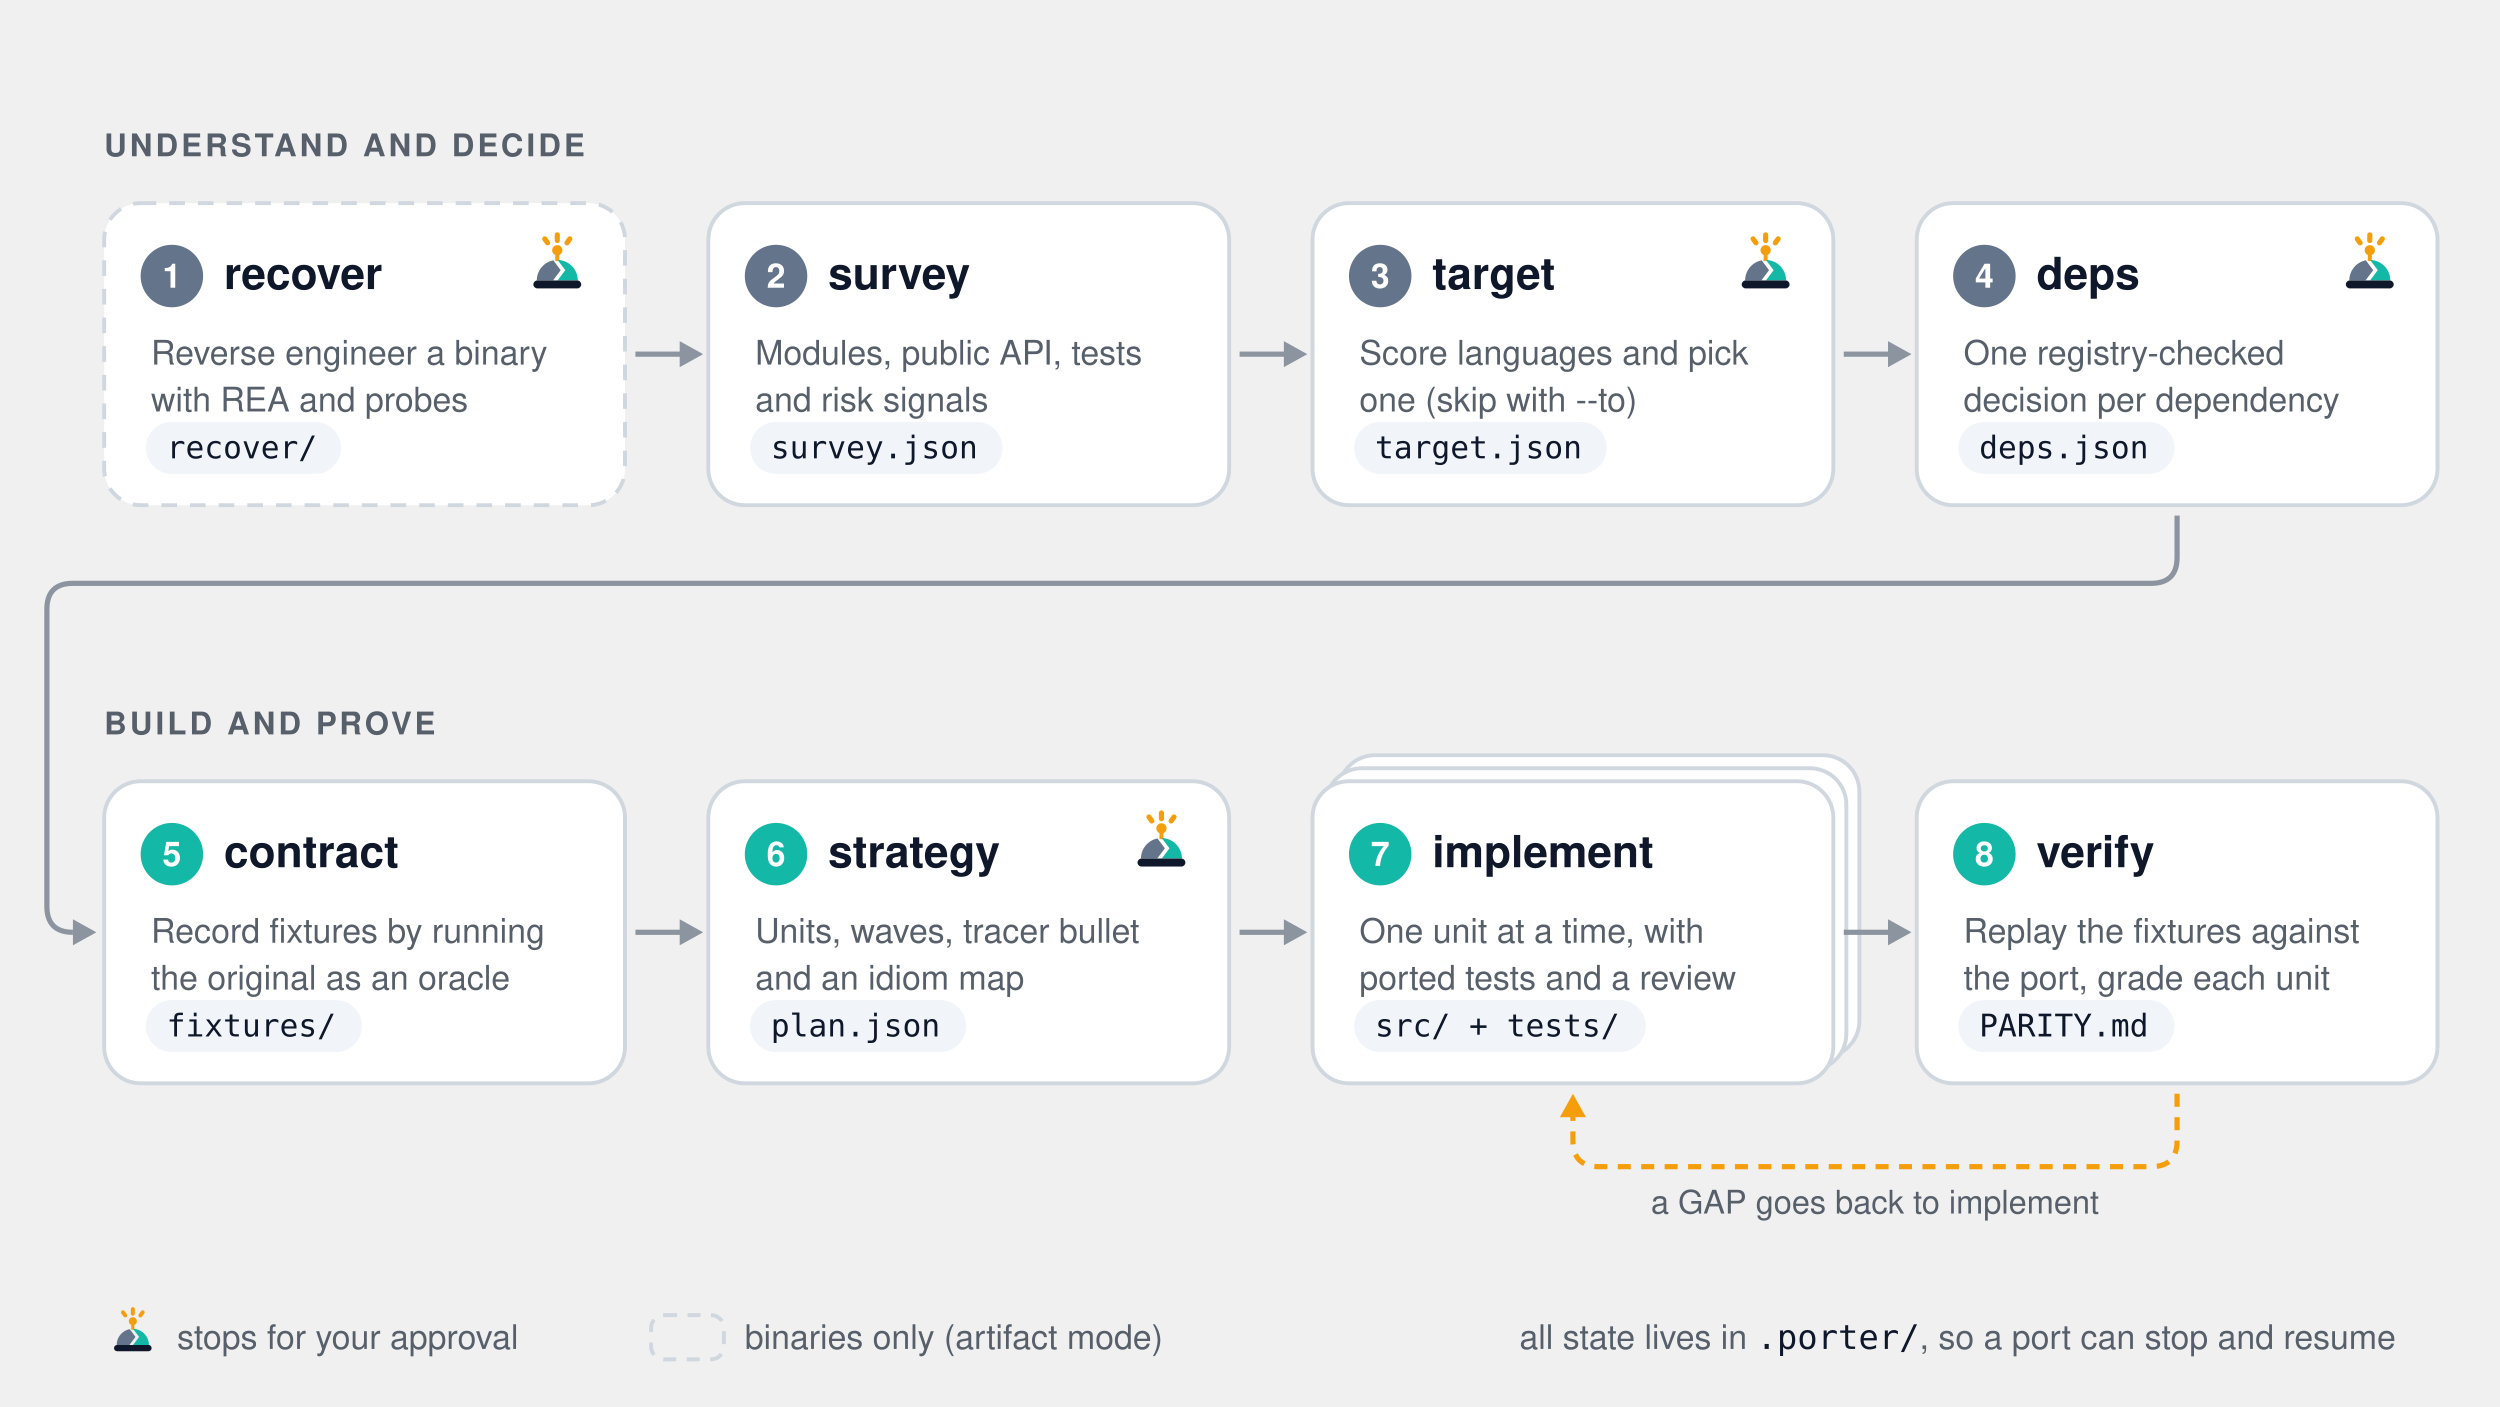
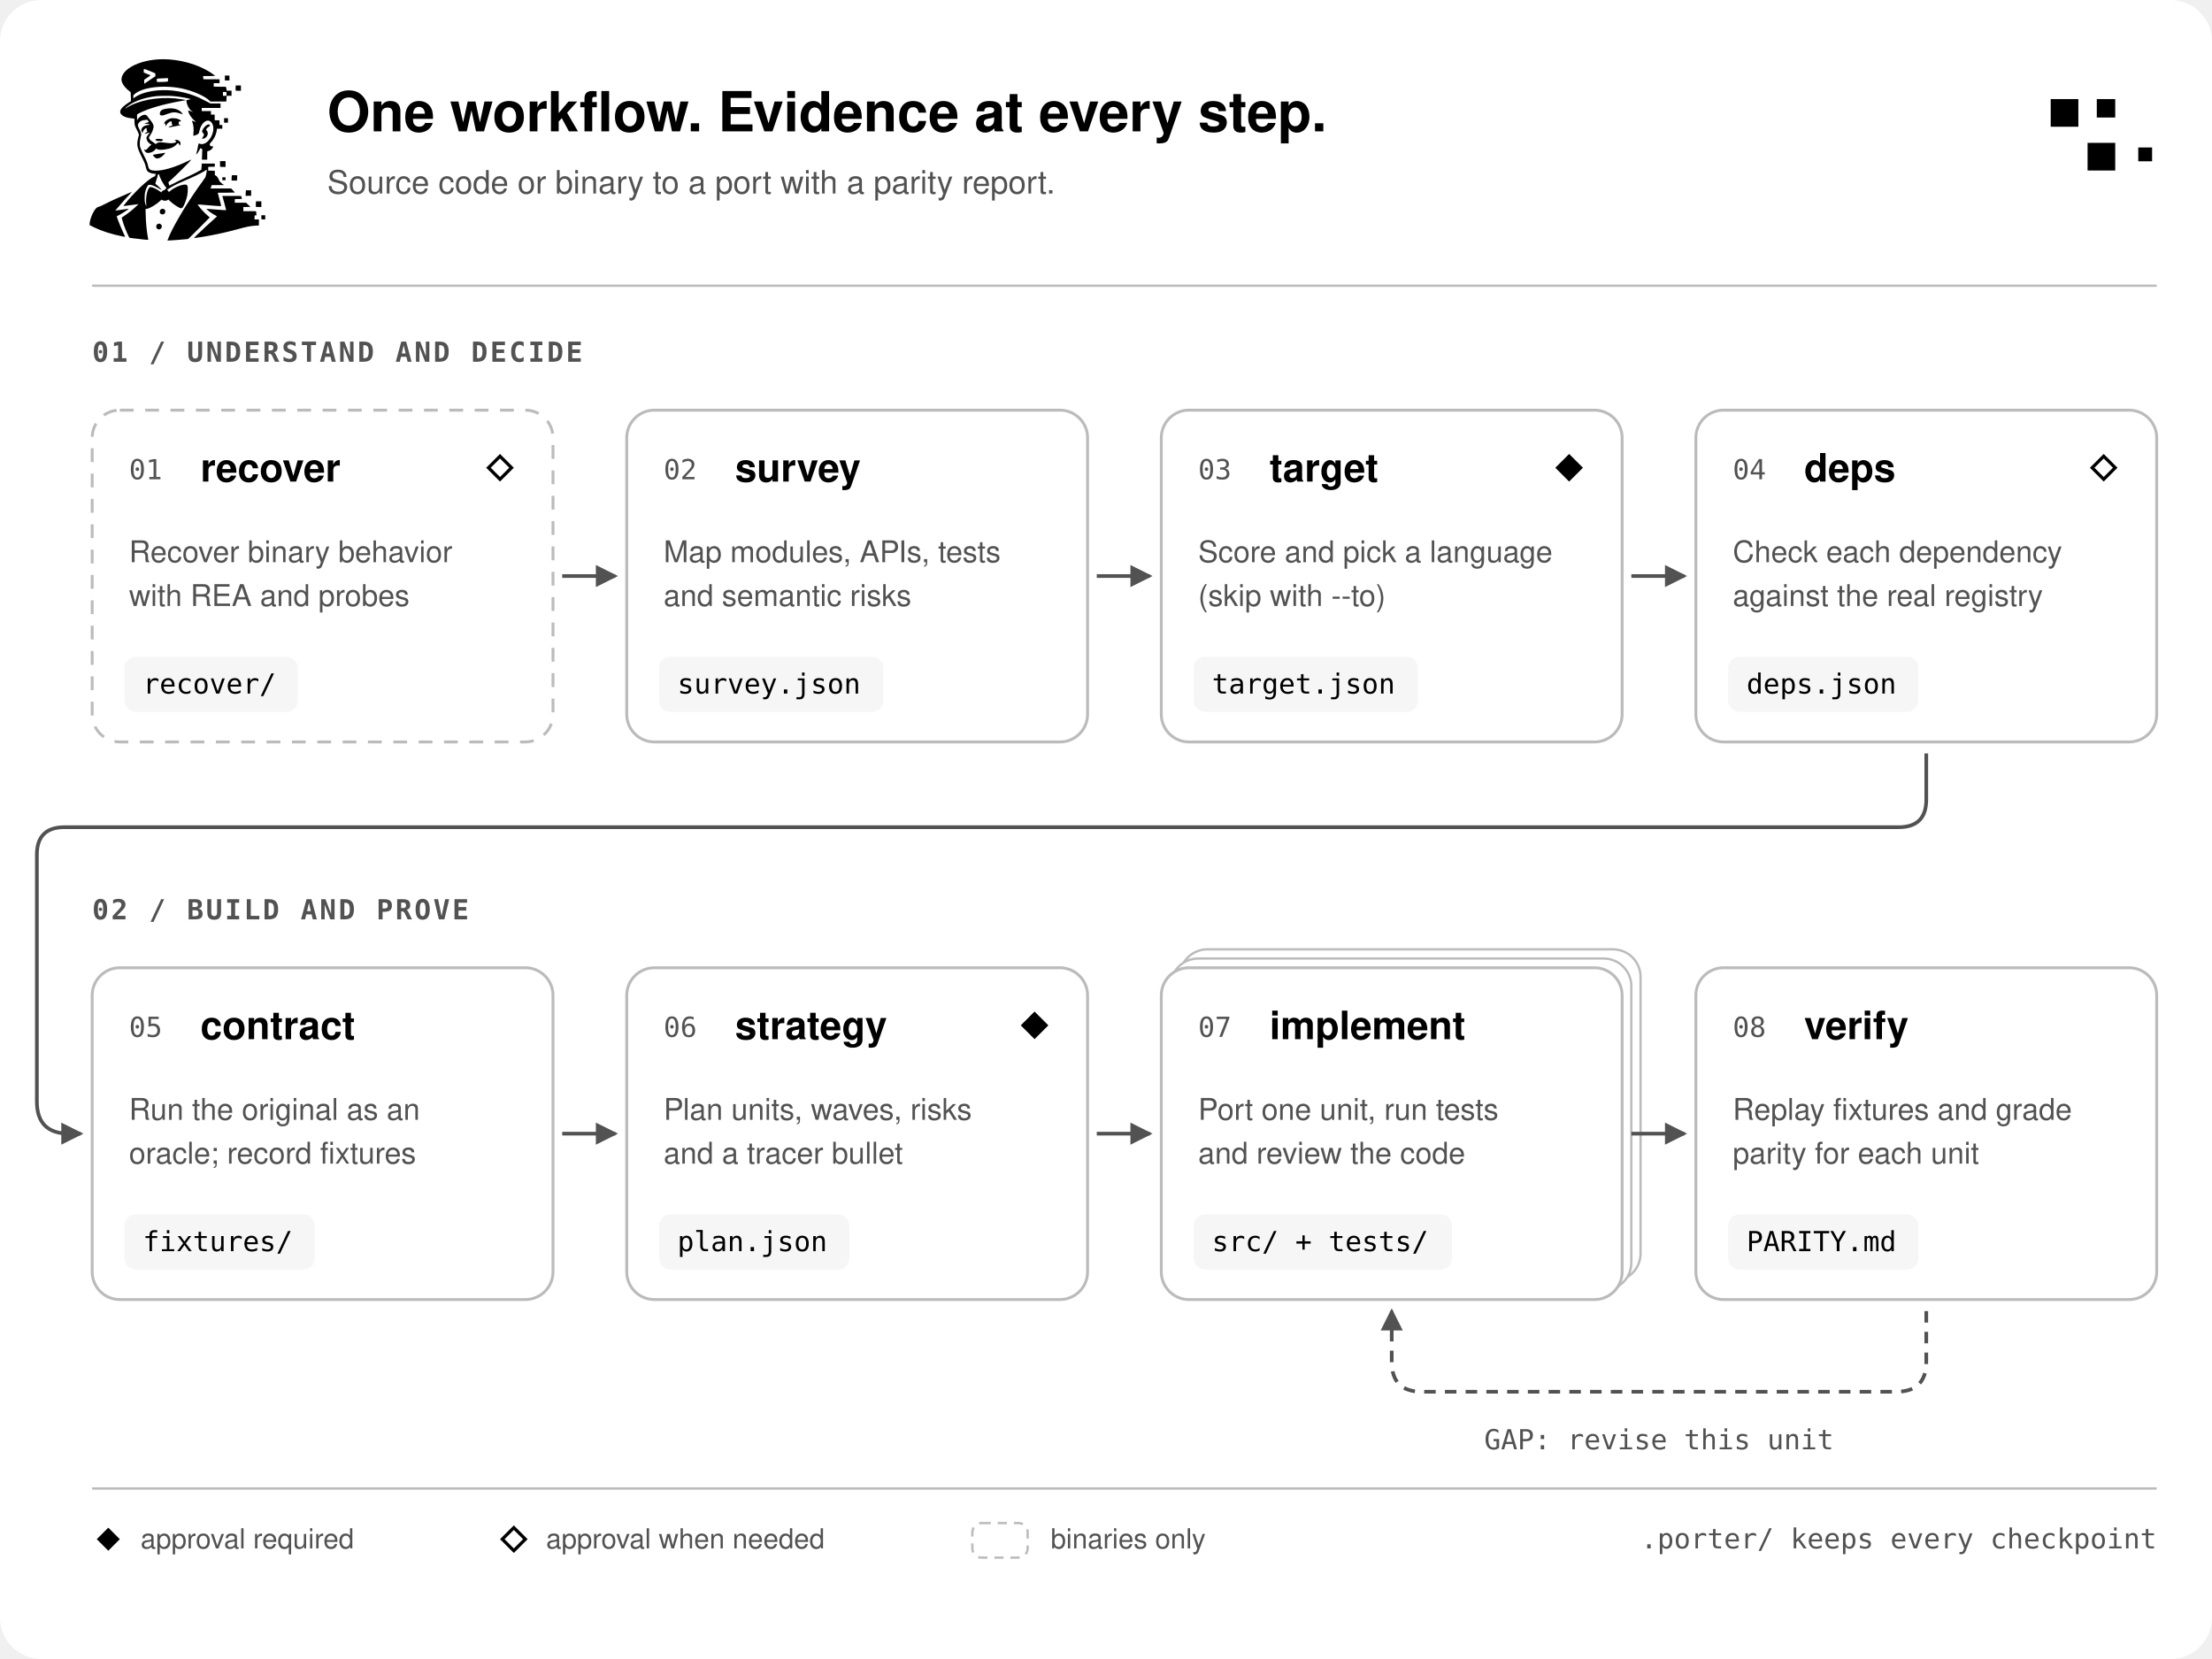
- <svg xmlns="http://www.w3.org/2000/svg" viewBox="0 0 960 540" width="960" height="540" role="img" aria-labelledby="t d">
+ <svg xmlns="http://www.w3.org/2000/svg" xmlns:xlink="http://www.w3.org/1999/xlink" viewBox="0 0 960 720" width="960" height="720" role="img" aria-labelledby="title desc">
+   <defs>
+     <symbol id="porter" viewBox="0 0 128 128">
+       <path fill-rule="evenodd" d="M58.1 119.3c2.3 -6.4 10.5 -20.4 18.6 -31.9c0.7 -0.9 1.8 -2.6 2.6 -3.6c0.7 -1.1 1.5 -2.2 1.7 -2.4c0.4 -0.5 0.9 -2.5 1.1 -4.4c0.1 -0.8 0.1 -0.8 -1.8 0.4c-2.8 1.6 -6.5 3.4 -12.6 6c-4.8 2 -7.5 3.5 -9.6 5c-0.6 0.5 -0.6 0.5 -0.1 0.7c0.2 0.1 0.4 0.3 0.5 0.6c0.1 0.2 0.2 0.4 0.2 0.4c0 0 0.2 -0.1 0.4 -0.3c2.8 -2.7 9.2 -5.1 10.6 -4.1c0.6 0.5 0.7 0.7 0.7 2.8c0 2.8 -0.5 5.1 -1.6 8c-1.1 2.8 -1.8 3.7 -2.6 3.6c-1.3 -0.2 -4.8 -2.5 -7 -4.6l-0.8 -0.8l-0.4 0.3c-0.8 0.6 -2.4 0.6 -3.3 0.1l-0.6 -0.3l-0.8 0.8c-2.4 2.2 -5.9 4.3 -7.9 4.8c-0.5 0.1 -0.9 0.2 -1 0.2c-0.1 0 -0.1 0.5 0 2.6c0.1 5.9 0.6 10.5 1.3 14.6c0.4 1.9 0.4 1.9 0 1.8c-0.2 0 -1.3 -0.1 -2.5 -0.2c-2.4 -0.3 -5.9 -0.7 -7.6 -0.9c-0.6 -0.1 -1.2 -0.2 -1.2 -0.2c-0.3 0 -2.7 -5.6 -3.6 -8.3c-0.4 -1.2 -1.2 -3.9 -1.2 -4.1c0 0 0.5 -0.3 1 -0.7c2.4 -1.5 6.3 -4.6 8.5 -6.8c1 -0.9 1 -0.9 0.5 -0.8c-2.5 0.3 -8.3 1.1 -8.6 1.1l-0.3 0l0.3 -0.5c6.1 -7.8 15.1 -16.3 18.6 -17.6c0.6 -0.2 0.7 -0.4 0.9 -1.3l0.1 -0.5l-1 0c-2.3 -0.2 -4.1 -1.1 -4.6 -2.4c-0.1 -0.2 -0.3 -1 -0.5 -1.6c-0.3 -1.8 -1 -3.4 -2.7 -6.7c-2.8 -5.7 -3.1 -7.2 -1.9 -12l0.4 -1.4l-0.3 -0.7c-0.1 -0.3 -0.6 -1.5 -1.2 -2.6c-1.2 -2.4 -1.3 -2.9 -1.3 -5c0 -1.5 0 -1.5 -0.2 -1.6c-0.2 0 -0.8 -0.1 -1.5 -0.2c-5.3 -0.5 -8.1 -2.7 -6.8 -5.3c0.6 -1.3 2.4 -2.8 5 -4.5l1.3 -0.8l0 -1.8c-0.1 -1.1 -0.1 -2.3 -0.1 -2.8l-0.1 -1l-0.4 -0.3c-2.2 -1.6 -4.2 -3.9 -4.8 -5.5c-2.9 -7.2 9.9 -14.5 25.3 -14.5c10.1 0 21.3 3.1 29.1 8.1c1.4 0.9 3 2.1 3 2.2c0 0 -1.7 0.1 -3.7 0.1l-3.7 0l0 0.9c0 0.9 0.1 1 0.2 1c0.1 0.1 1.8 0.1 3.8 0.1c2 -0.1 4.2 0 4.9 0l1.2 0l0 1.2l0 1.2l-1.8 0l-1.8 0l0 1.1l0 1l3.7 0.1l3.8 0l0.2 0.6c0.1 0.3 0.2 0.8 0.2 1.2l0.1 0.6l1.5 0l1.5 0l0 1.6l0 1.6l-1.5 0l-1.5 0l-0.1 1.5c0 0.8 -0.1 1.5 -0.1 1.7l-0.1 0.3l-4.9 0l-4.9 0l-0.5 -0.5c-2.5 -2.7 -10.7 -6.3 -17.4 -7.6c-11.6 -2.3 -24.7 -0.6 -29.2 3.9l-0.4 0.5l0 0.9l0 0.9l0.8 -0.6c3.8 -2.7 9.9 -4.3 17.2 -4.5c8.5 -0.2 17.9 2 25.3 6c0.8 0.4 2.2 1.1 2.9 1.5l1.3 0.7l3.2 0l3.1 0l0 1.4l0 1.4l-5.8 0l-5.8 0l0 1l0 0.9l2.9 0l2.8 0l0 1.1l0 1.1l1.1 0l1.2 0l0 1.7l0 1.8l1.5 0l1.4 0l0.1 1.5l0 1.4l0.9 0l0.8 0l0 1.1l0 1.2l-1.7 0l-1.6 0l-0.1 0.7c-0.2 2.5 -1.6 5.6 -3.6 7.7c-0.8 0.9 -0.9 1.2 -0.6 1.9c0.2 0.4 0.7 0.6 1.4 0.6c0.8 0 0.7 0 0.3 0.8c-0.5 1 -1.7 1.9 -2.8 2.1l-0.6 0.2l0 2.5l0 2.6l-1.7 0l-1.6 0l0.1 -2c0 -1.1 0.1 -2.5 0.1 -3.2l0.1 -1.2l-0.5 -0.3c-0.3 -0.2 -0.5 -0.4 -0.6 -0.5c0 0 -0.3 0.4 -0.6 1c-0.7 1.5 -2.2 3.6 -2.1 2.8c0.4 -1.2 1 -4 1.1 -5c0.2 -0.6 0.3 -1.3 0.3 -1.4l0 -0.2l0.8 0.2c5.4 1.9 11.2 -9.3 6.9 -13.5c-2.4 -2.3 -6.1 0.6 -7.1 5.5c-0.3 1.5 -0.3 1.4 -0.9 2c-0.7 0.5 -2.7 1.2 -2.9 1c0 0 0 -0.7 0.1 -1.5c0.3 -2.7 0 -5.1 -0.7 -6.9c-0.1 -0.4 -0.3 -0.8 -0.2 -0.8c0 0 0.3 0.1 0.8 0.2c0.4 0.2 0.9 0.3 1.1 0.4l0.4 0l-0.3 -0.3c-2.2 -1.7 -4.3 -4.8 -4.3 -6.5c0 -0.3 0 -0.3 1 0.1c1.6 0.7 2.5 1 1.6 0.5c-1.9 -1.2 -3.6 -4.1 -3.7 -6.6l-0.1 -0.5l1.4 -0.3c0.7 -0.2 1.3 -0.3 1.2 -0.4c-0.7 -0.4 -6.6 -1.5 -10.1 -1.8c-2.1 -0.3 -8.9 -0.2 -11 0c-8 0.9 -14.6 3.4 -18.8 7.1c-1 0.8 -1 0.9 0.2 0.2c7.4 -4.7 18.9 -6.9 30.3 -5.9c2.5 0.3 6.5 0.9 6.5 1.1c0 0 -1.3 0.2 -2.9 0.5c-11 2 -19.6 4.4 -25.4 7.3c-2 1 -1.9 0.7 -1.8 2.8l0 1.7l0.4 -0.5c0.9 -1.5 2.8 -2.8 4.2 -2.8c1 0 1.3 0.2 2.2 1.5c0.3 0.4 0.7 1 0.9 1.2c1.4 1.5 2.4 3.3 2.5 4.2c0.1 1.6 -1 4.3 -2.5 6.4c-0.8 0.9 -0.2 2 1.6 3.2c0.2 0.1 0.8 0.6 1.3 0.9l0.9 0.7l0.2 -0.2c1 -0.9 2.2 -1.1 5.3 -0.7c3.6 0.5 5.3 0.5 6.6 -0.1c0.7 -0.4 0.7 -0.5 0.1 -1l-0.6 -0.4l0.4 -0.1c2.2 -0.6 4.1 1.5 3 3.2l-0.2 0.2l-0.2 -0.4c-0.4 -1.1 -0.8 -1.4 -1.2 -0.9c-1.9 2.2 -3.7 3.1 -7.7 3.7c-2.8 0.4 -4.3 0.3 -5.2 -0.4l-0.3 -0.2l-0.3 0.4c-0.8 1.6 -4.3 2.9 -5.7 2.1c-0.7 -0.4 -1.2 -1.1 -1.2 -1.6l0 -0.4l0.4 0.2l0.4 0.3l0.4 -0.3c0.2 -0.1 0.8 -0.7 1.4 -1.4c0.6 -0.6 1.2 -1.3 1.4 -1.4c0.5 -0.3 0.5 -0.3 -0.2 -0.6c-1.1 -0.6 -2.1 -1.7 -2.4 -3c-0.3 -1 -0.1 -1.5 0.8 -2.6c0.6 -0.7 1.2 -1.5 1.1 -1.5c0 0 -0.7 0.1 -1.5 0.4c-0.8 0.2 -1.5 0.4 -1.6 0.4c-0.3 0 0.5 -0.7 1.1 -1l0.6 -0.3l-0.3 -0.6c-0.2 -0.4 -0.2 -0.7 -0.2 -1.2c0 -0.7 0 -0.6 -0.7 -0.3c-0.8 0.5 -1.7 1.8 -1.7 2.5c0 0.7 -0.9 -0.6 -0.9 -1.2c0 -1.9 1.8 -3.2 4.3 -3.4l1 -0.1l-0.3 -0.2c-0.7 -0.4 -1.5 -0.6 -2.6 -0.4l-0.5 0.1l0.2 -0.2c0.5 -0.4 1.5 -0.8 2 -0.8c0.6 0 0.6 0 0.2 -0.8c-0.6 -1 -0.4 -0.9 -1.9 -0.7c-2.2 0.3 -2.6 0.5 -3.5 1.3c-1.2 1.3 -1.3 2 -0.4 3.7c1.6 3.3 1.7 3.6 1.1 5.7c-0.3 1.5 -0.4 2 -0.5 3.2c-0.1 2.6 0.2 3.4 2.6 8.2c1.8 3.6 2.2 4.7 2.6 6.7c0.4 1.8 1.4 2.4 4.1 2.5c4.8 0.2 12.5 -2.1 20.7 -6.1c0.9 -0.4 1.7 -0.8 1.7 -0.7c0.3 0.2 -11.3 11.7 -13.8 13.7l-0.3 0.3l0.3 1c0.2 0.6 0.4 1.1 0.4 1.1c0 0 0.4 -0.2 0.7 -0.5c0.4 -0.2 1.6 -0.8 2.7 -1.3c1.8 -1 2.5 -1.3 6.4 -3.1c5.6 -2.6 6.9 -3.3 9 -4.5l0.9 -0.5l0 -0.7c0.1 -0.4 0.1 -1.2 0.2 -1.9l0 -1.2l4.1 0l4 0l0 1l-0.1 1l-0.5 0c-0.3 0 -1.2 0 -2 0l-1.5 0.1l0 1.1l0 1.2l2.1 0c1.5 0 2 0.1 2 0.2c0 0 0 0.6 0 1.3l0 1.2l0.3 0.2c0.9 0.3 1.6 1.3 2.4 3.2c0.3 0.7 0.7 1.1 2 2.1l1 0.7l-3.8 0l-3.8 0l-0.3 0.8c-0.1 0.4 -0.3 0.9 -0.4 1l0 0.3l6.3 0l6.4 0l1.2 1.3l1.1 1.2l-5.3 0.1c-4.4 0 -5.3 0 -5.3 0.1c0 0.1 0.3 1.3 0.7 2.6c0.8 2.7 1.4 5.3 1.4 5.5c0 0.2 -4.2 -0.1 -12.1 -0.8c-1.3 -0.1 -2.4 -0.2 -2.4 -0.1c-0.1 0 1.3 1.9 2.2 2.9c1.7 1.9 3.3 3.4 4.7 4.6l0.6 0.4l-6.6 6.7c-6.4 6.4 -6.6 6.6 -7.1 6.7c-0.4 0.1 -2.6 0.2 -5.6 0.5c-2.1 0.2 -5.9 0.4 -6.4 0.4l-0.5 0l0.3 -0.7zM44.8 98.2c-0.5 -4 0.3 -9 1.8 -10.8c0.3 -0.4 0.4 -0.4 0.9 -0.4c1.5 0.2 3.8 1.3 5.7 2.7c0.9 0.6 1 0.7 1 0.5c0 -0.5 0.9 -1.2 1.7 -1.3c0.2 0 0.3 -0.1 0.3 -0.2c0 -0.1 0.3 -0.4 0.5 -0.6l0.6 -0.5l-0.5 -0.6c-1.6 -1.8 -4 -6.4 -4 -7.6c0 -0.1 -0.1 -0.2 -0.4 -0.2l-0.4 0l-0.7 2.6c-0.4 1.4 -0.8 2.7 -0.9 2.9c0 0.3 0 0.3 0.7 0.9c1.1 0.8 3.4 3.2 3.1 3.2c0 0 -0.5 -0.3 -1.1 -0.6c-3.3 -2.1 -6.4 -3.1 -7.2 -2.3c-0.6 0.7 -1.5 2.7 -1.9 4.5c-0.3 1.5 -0.3 5.2 0 6.4c0.3 0.8 0.7 2 0.8 2c0.1 0 0.1 -0.3 0 -0.6zM94.3 30.2c0 -0.3 0 -0.9 0 -1.2l-0.1 -0.7l-1.1 0l-1 0l0 1.2l0 1.2l1 0l1.1 0l0.1 -0.5zM47 20.9l3.3 -2.2l0.1 -0.4c0 -0.3 0 -0.7 0 -1l-0.1 -0.5l-1.4 -0.6c-3.3 -1.4 -5.2 -2.1 -5.4 -2.1c-0.2 0.1 -0.3 0.1 -0.3 1.1l0 1.1l2.1 0.9c1.2 0.4 2.1 0.8 2.1 0.9c0 0 -0.6 0.4 -1.3 0.9c-0.7 0.5 -1.6 1.1 -1.9 1.3l-0.7 0.5l0 1.2c0 0.7 0 1.2 0.1 1.2c0 0 1.6 -1 3.4 -2.3zM55.4 22.1c3.1 -0.2 2.8 0 2.8 -1.3l0 -1l-0.7 0c-1.2 0 -6 0.3 -6.1 0.3c-0.1 0.1 -0.2 1.7 -0.1 1.9c0.1 0.2 0.7 0.2 4.1 0.1zM74.5 118.2c0.2 -0.3 0.9 -1 1.6 -1.7c0.7 -0.6 1.8 -1.7 2.5 -2.3c1.8 -1.8 3.7 -3.5 6.9 -6.4c1.6 -1.4 2.9 -2.7 2.9 -2.7c0 -0.1 -0.4 -0.3 -0.9 -0.6c-1.7 -0.8 -3.8 -2.3 -5.1 -3.5c-0.8 -0.7 -1.1 -0.6 2.9 -0.3c6.3 0.5 8.8 0.7 8.8 0.5c0 -0.1 -0.7 -2.6 -1.4 -5.2c-0.8 -3.1 -1 -3.5 -1 -3.5c0 0 2.6 0 5.8 0l5.8 0l0.3 0.9c0.1 0.5 0.2 0.9 0.2 0.9c0 0 -1 0.1 -2.2 0.1l-2.1 0l-0.1 1.2l0 1.1l3.5 0l3.5 0l0.6 0.6c0.4 0.4 1 1 1.4 1.3l0.8 0.6l-2.2 0.1l-2.3 0l0 1.3l0 1.3l1.1 0c0.7 0 2.5 0 4 0c2.6 0 2.7 0 2.8 0.2c0 0.1 0.1 0.6 0.1 1.3l0.1 1.1l-0.6 0l-0.5 0l-0.1 1.2l0 1.3l1.3 0l1.4 0l0 1.8l0 1.9l-0.3 0c-0.2 0.1 -0.8 0.1 -1.4 0.1c-3.4 0.2 -5.5 0.6 -11.3 2.2c-2.7 0.7 -8 2.1 -9.2 2.3c-5.3 1.2 -11.2 2.3 -16.2 3c-1.9 0.3 -1.8 0.3 -1.4 -0.1zM30.2 117.5c-7 -1.4 -12.9 -3.3 -18.4 -6l-2 -1l0 -0.6c0 -2.1 1.3 -5.9 2.8 -8.2c1.1 -1.7 1.9 -2.4 3.1 -2.6c0.2 0 1.2 -0.4 2.1 -0.9c3.5 -1.8 7.7 -3.8 13.4 -6.2c1.2 -0.6 2.8 -1.2 3.4 -1.5c0.7 -0.3 1.3 -0.5 1.3 -0.5c0 0 -0.8 0.9 -1.8 2c-1 1 -2.3 2.4 -2.8 3c-1.7 1.9 -5.2 5.9 -5.4 6.2l-0.2 0.3l0.3 0c0.4 0 4.7 -0.6 6.5 -0.9c0.8 -0.1 1.4 -0.2 1.4 -0.1c0.2 0.1 -4.1 2.9 -6.1 3.9c-0.6 0.3 -1.1 0.5 -1.2 0.6c-0.2 0.2 1.6 4.9 3.9 10c0.6 1.3 1.1 2.5 1.2 2.6c0 0.2 -0.3 0.1 -1.5 -0.1zM51.9 113c-1.3 -0.6 -1.3 -2.6 0 -3.2c0.6 -0.3 1 -0.3 1.5 0c2 1 0.6 4.1 -1.5 3.2zM115.9 106.9c0 0 -0.1 -0.4 -0.1 -0.9c0 -0.5 0 -1.1 0 -1.3l0.1 -0.3l1.2 0l1.1 0l0 1.3l0 1.3l-1.2 0c-0.6 0 -1.1 -0.1 -1.1 -0.1zM54.2 103.8c-1.3 -0.3 -1.5 -2.4 -0.3 -3.1c0.9 -0.6 2.1 -0.2 2.5 0.7c0.6 1.4 -0.7 2.9 -2.2 2.4zM112.4 99.2c0 -0.1 0 -0.9 0 -1.8l0.1 -1.6l1.6 0l1.7 0l0 1.7l0 1.8l-1.7 0c-1.3 0 -1.7 0 -1.7 -0.1zM106.1 92.4c0 -1 0.1 -3.3 0.2 -3.4c0 0 0.8 0 1.6 0l1.6 0l0 1.7l0 1.7l-1.7 0c-0.9 0.1 -1.7 0 -1.7 0zM97.5 83c-0.1 -0.1 -0.1 -1.3 0 -2.4l0.1 -0.8l0.7 -0.1c0.4 0 1.1 0 1.6 0l1 0.1l0 1.3c0 0.7 -0.1 1.4 -0.1 1.6l-0.1 0.3l-1.6 0c-0.8 0 -1.6 0 -1.6 0zM91.7 81.9l0 -0.9l1 0l1 0l0 0.9l0 0.9l-1 0l-1 0l0 -0.9zM90.4 74.5c-0.1 0 -0.1 -0.8 -0.1 -1.8l0 -1.7l1.7 0l1.7 0l0 1.8l0 1.8l-1.6 0c-0.9 0 -1.7 -0.1 -1.7 -0.1zM50.8 69.2c-0.7 -0.3 -1.6 -1.2 -1.9 -1.9c0 -0.2 0.4 -0.3 2.8 -0.7c1 -0.1 2.5 -0.4 3.3 -0.5c0.8 -0.2 1.5 -0.3 1.5 -0.3c0 0 -0.2 0.4 -0.5 0.8c-1.6 2 -3.9 3.2 -5.2 2.6zM53.5 58.7c-0.2 -0.1 -0.7 -0.1 -1.3 -0.1c-0.9 0 -0.9 0 -1.4 -0.4c-0.5 -0.4 -0.5 -0.6 0.1 -0.8c0.6 -0.2 1.6 -0.2 3.1 0c1.4 0.2 1.4 0.3 0.7 0.9c-0.5 0.5 -0.7 0.6 -1.2 0.4zM79.1 57.1c0 0 0.2 -0.3 0.4 -0.6c1.1 -1.5 1.1 -2 0.2 -3c-0.6 -0.7 -0.6 -0.7 -0.3 -1.5c0.5 -1.3 1.8 -2.8 3 -3.4c0.8 -0.4 1.1 -0.4 1.4 0c0.5 0.6 0.5 0.5 -0.2 1c-0.7 0.4 -1.4 1 -1.7 1.6l-0.3 0.4l0.3 0.3c1.5 1.5 0.9 3.9 -1.1 5c-0.5 0.2 -1.7 0.4 -1.7 0.2zM58.5 50.2c0 -0.2 1.6 -1.1 1.9 -1.1c0.1 0 0.3 -0.1 0.4 -0.1l0.3 -0.1l-0.3 -0.4c-0.3 -0.5 -0.4 -1 -0.4 -1.7c0 -0.5 0 -0.5 -0.3 -0.4c-1.1 0.2 -2.3 1.2 -2.9 2.3c-0.1 0.3 -0.3 0.6 -0.4 0.6c-0.2 0 -0.3 -0.9 -0.2 -1.4c0.2 -0.3 0.1 -0.3 -0.3 0l-0.3 0.3l-0.1 -0.3c-0.1 -1.2 1.6 -2.6 3.7 -3.2c2.1 -0.5 4.9 0 6.3 1.1l0.3 0.3l-0.3 0.3c-0.2 0.1 -0.4 0.2 -0.7 0.2l-0.3 0l-0.1 0.7c0 0.3 -0.1 0.7 -0.1 0.8c0 0.2 0.1 0.2 0.4 0.3c1.1 0.2 1 0.4 -0.5 0.7c-0.7 0.1 -2.4 0.5 -3.7 0.7c-1.3 0.3 -2.4 0.5 -2.4 0.4zM92.8 45.9l0 -1.4l1.2 0l1.1 0l0.1 0.4c0 0.2 0.1 0.8 0 1.3l0 1.1l-1.2 0l-1.2 0l0 -1.4zM53.7 42.7c-0.6 -0.2 -0.7 -0.9 -0.4 -1.9c0.5 -1.2 1.2 -1.7 3.5 -2.1c4.4 -0.8 8 0.1 10 2.6c0.7 1 0.7 1 -0.8 0.4c-3.2 -1.1 -4.8 -1.1 -8.3 0.2c-2.6 1 -3.3 1.1 -4 0.8zM100 27.4c-0.1 0 -0.1 -0.8 -0.1 -1.6l0.1 -1.5l1.6 0l1.6 0l0 1.6l0 1.7l-1.6 0c-1.2 0 -1.6 -0.1 -1.6 -0.2zM93.3 19.7l0 -1.5l1.4 0l1.4 0l0 0.3c0 0.2 0 0.9 0 1.5l0 1.2l-1.4 0l-1.4 0l0 -1.5z" />
+     </symbol>
+     <marker id="arrow" viewBox="0 0 8 8" refX="7" refY="4" markerWidth="6" markerHeight="6" orient="auto-start-reverse">
+       <path d="M0 0 8 4 0 8z" fill="#525252" />
+     </marker>
+   </defs>
+   <rect width="960" height="720" rx="18" fill="#FFFFFF" />
  <g font-family="-apple-system,BlinkMacSystemFont,'Segoe UI',Helvetica,Arial,sans-serif">
-     <text x="40" y="60" font-size="12" font-weight="600" letter-spacing="1.2" fill="#57606A">UNDERSTAND AND DECIDE</text>
-     <text x="40" y="282" font-size="12" font-weight="600" letter-spacing="1.2" fill="#57606A">BUILD AND PROVE</text>
-     <rect x="40" y="78" width="200" height="116" rx="14" fill="#FFFFFF" stroke="#D0D7DE" stroke-width="1.5" stroke-dasharray="6 5" />
-     <circle cx="66" cy="106" r="12" fill="#64748B" />
-     <text x="66" y="110.5" font-size="13" font-weight="700" text-anchor="middle" fill="#FFFFFF">1</text>
-     <text x="86" y="111" font-size="17" font-weight="700" fill="#0F172A">recover</text>
-     <g transform="translate(200 88) scale(0.21875)">
-       <defs>
-         <clipPath id="gFFFFFF0">
-           <path d="M28 90a36 36 0 0 1 72 0z" />
-         </clipPath>
-       </defs>
-       <g stroke="#F59E0B" stroke-width="9" stroke-linecap="round">
-         <path d="M64 10v10M42 17l5 7M86 17l-5 7" />
-       </g>
-       <path fill="#F59E0B" d="M60.5 40h7v16h-7z" />
-       <circle cx="64" cy="37" r="9" fill="#F59E0B" />
-       <g clip-path="url(#gFFFFFF0)">
-         <path fill="#64748B" d="M0 40h46l24 32-24 32H0z" />
-         <path fill="#14B8A6" d="M54 40l24 32-24 32h74V40z" />
-       </g>
-       <rect x="22" y="90" width="84" height="14" rx="7" fill="#0F172A" />
-     </g>
-     <text x="58" y="140" font-size="13" fill="#57606A">Reverse engineer a binary</text>
-     <text x="58" y="158" font-size="13" fill="#57606A">with REA and probes</text>
-     <rect x="56" y="162" width="75" height="20" rx="10" fill="#F1F5F9" />
-     <text x="64" y="176" font-size="12" font-family="ui-monospace,SFMono-Regular,Menlo,Consolas,monospace" fill="#0F172A">recover/</text>
-     <path d="M244 136.0H263" stroke="#8C959F" stroke-width="2" />
-     <path d="M261 131.0l9 5-9 5z" fill="#8C959F" />
-     <rect x="272" y="78" width="200" height="116" rx="14" fill="#FFFFFF" stroke="#D0D7DE" stroke-width="1.5" />
-     <circle cx="298" cy="106" r="12" fill="#64748B" />
-     <text x="298" y="110.5" font-size="13" font-weight="700" text-anchor="middle" fill="#FFFFFF">2</text>
-     <text x="318" y="111" font-size="17" font-weight="700" fill="#0F172A">survey</text>
-     <text x="290" y="140" font-size="13" fill="#57606A">Modules, public API, tests</text>
-     <text x="290" y="158" font-size="13" fill="#57606A">and risk signals</text>
-     <rect x="288" y="162" width="97" height="20" rx="10" fill="#F1F5F9" />
-     <text x="296" y="176" font-size="12" font-family="ui-monospace,SFMono-Regular,Menlo,Consolas,monospace" fill="#0F172A">survey.json</text>
-     <path d="M476 136.0H495" stroke="#8C959F" stroke-width="2" />
-     <path d="M493 131.0l9 5-9 5z" fill="#8C959F" />
-     <rect x="504" y="78" width="200" height="116" rx="14" fill="#FFFFFF" stroke="#D0D7DE" stroke-width="1.5" />
-     <circle cx="530" cy="106" r="12" fill="#64748B" />
-     <text x="530" y="110.5" font-size="13" font-weight="700" text-anchor="middle" fill="#FFFFFF">3</text>
-     <text x="550" y="111" font-size="17" font-weight="700" fill="#0F172A">target</text>
-     <g transform="translate(664 88) scale(0.21875)">
-       <defs>
-         <clipPath id="gFFFFFF2">
-           <path d="M28 90a36 36 0 0 1 72 0z" />
-         </clipPath>
-       </defs>
-       <g stroke="#F59E0B" stroke-width="9" stroke-linecap="round">
-         <path d="M64 10v10M42 17l5 7M86 17l-5 7" />
-       </g>
-       <path fill="#F59E0B" d="M60.5 40h7v16h-7z" />
-       <circle cx="64" cy="37" r="9" fill="#F59E0B" />
-       <g clip-path="url(#gFFFFFF2)">
-         <path fill="#64748B" d="M0 40h46l24 32-24 32H0z" />
-         <path fill="#14B8A6" d="M54 40l24 32-24 32h74V40z" />
-       </g>
-       <rect x="22" y="90" width="84" height="14" rx="7" fill="#0F172A" />
-     </g>
-     <text x="522" y="140" font-size="13" fill="#57606A">Score languages and pick</text>
-     <text x="522" y="158" font-size="13" fill="#57606A">one (skip with --to)</text>
-     <rect x="520" y="162" width="97" height="20" rx="10" fill="#F1F5F9" />
-     <text x="528" y="176" font-size="12" font-family="ui-monospace,SFMono-Regular,Menlo,Consolas,monospace" fill="#0F172A">target.json</text>
-     <path d="M708 136.0H727" stroke="#8C959F" stroke-width="2" />
-     <path d="M725 131.0l9 5-9 5z" fill="#8C959F" />
-     <rect x="736" y="78" width="200" height="116" rx="14" fill="#FFFFFF" stroke="#D0D7DE" stroke-width="1.5" />
-     <circle cx="762" cy="106" r="12" fill="#64748B" />
-     <text x="762" y="110.5" font-size="13" font-weight="700" text-anchor="middle" fill="#FFFFFF">4</text>
-     <text x="782" y="111" font-size="17" font-weight="700" fill="#0F172A">deps</text>
-     <g transform="translate(896 88) scale(0.21875)">
-       <defs>
-         <clipPath id="gFFFFFF3">
-           <path d="M28 90a36 36 0 0 1 72 0z" />
-         </clipPath>
-       </defs>
-       <g stroke="#F59E0B" stroke-width="9" stroke-linecap="round">
-         <path d="M64 10v10M42 17l5 7M86 17l-5 7" />
-       </g>
-       <path fill="#F59E0B" d="M60.5 40h7v16h-7z" />
-       <circle cx="64" cy="37" r="9" fill="#F59E0B" />
-       <g clip-path="url(#gFFFFFF3)">
-         <path fill="#64748B" d="M0 40h46l24 32-24 32H0z" />
-         <path fill="#14B8A6" d="M54 40l24 32-24 32h74V40z" />
-       </g>
-       <rect x="22" y="90" width="84" height="14" rx="7" fill="#0F172A" />
-     </g>
-     <text x="754" y="140" font-size="13" fill="#57606A">One registry-checked</text>
-     <text x="754" y="158" font-size="13" fill="#57606A">decision per dependency</text>
-     <rect x="752" y="162" width="83" height="20" rx="10" fill="#F1F5F9" />
-     <text x="760" y="176" font-size="12" font-family="ui-monospace,SFMono-Regular,Menlo,Consolas,monospace" fill="#0F172A">deps.json</text>
-     <rect x="40" y="300" width="200" height="116" rx="14" fill="#FFFFFF" stroke="#D0D7DE" stroke-width="1.5" />
-     <circle cx="66" cy="328" r="12" fill="#14B8A6" />
-     <text x="66" y="332.5" font-size="13" font-weight="700" text-anchor="middle" fill="#FFFFFF">5</text>
-     <text x="86" y="333" font-size="17" font-weight="700" fill="#0F172A">contract</text>
-     <text x="58" y="362" font-size="13" fill="#57606A">Record fixtures by running</text>
-     <text x="58" y="380" font-size="13" fill="#57606A">the original as an oracle</text>
-     <rect x="56" y="384" width="83" height="20" rx="10" fill="#F1F5F9" />
-     <text x="64" y="398" font-size="12" font-family="ui-monospace,SFMono-Regular,Menlo,Consolas,monospace" fill="#0F172A">fixtures/</text>
-     <path d="M244 358.0H263" stroke="#8C959F" stroke-width="2" />
-     <path d="M261 353.0l9 5-9 5z" fill="#8C959F" />
-     <rect x="272" y="300" width="200" height="116" rx="14" fill="#FFFFFF" stroke="#D0D7DE" stroke-width="1.5" />
-     <circle cx="298" cy="328" r="12" fill="#14B8A6" />
-     <text x="298" y="332.5" font-size="13" font-weight="700" text-anchor="middle" fill="#FFFFFF">6</text>
-     <text x="318" y="333" font-size="17" font-weight="700" fill="#0F172A">strategy</text>
-     <g transform="translate(432 310) scale(0.21875)">
-       <defs>
-         <clipPath id="gFFFFFF5">
-           <path d="M28 90a36 36 0 0 1 72 0z" />
-         </clipPath>
-       </defs>
-       <g stroke="#F59E0B" stroke-width="9" stroke-linecap="round">
-         <path d="M64 10v10M42 17l5 7M86 17l-5 7" />
-       </g>
-       <path fill="#F59E0B" d="M60.5 40h7v16h-7z" />
-       <circle cx="64" cy="37" r="9" fill="#F59E0B" />
-       <g clip-path="url(#gFFFFFF5)">
-         <path fill="#64748B" d="M0 40h46l24 32-24 32H0z" />
-         <path fill="#14B8A6" d="M54 40l24 32-24 32h74V40z" />
-       </g>
-       <rect x="22" y="90" width="84" height="14" rx="7" fill="#0F172A" />
-     </g>
-     <text x="290" y="362" font-size="13" fill="#57606A">Units, waves, tracer bullet</text>
-     <text x="290" y="380" font-size="13" fill="#57606A">and an idiom map</text>
-     <rect x="288" y="384" width="83" height="20" rx="10" fill="#F1F5F9" />
-     <text x="296" y="398" font-size="12" font-family="ui-monospace,SFMono-Regular,Menlo,Consolas,monospace" fill="#0F172A">plan.json</text>
-     <path d="M476 358.0H495" stroke="#8C959F" stroke-width="2" />
-     <path d="M493 353.0l9 5-9 5z" fill="#8C959F" />
-     <rect x="514" y="290" width="200" height="116" rx="14" fill="#FFFFFF" stroke="#D0D7DE" stroke-width="1.5" />
-     <rect x="509" y="295" width="200" height="116" rx="14" fill="#FFFFFF" stroke="#D0D7DE" stroke-width="1.5" />
-     <rect x="504" y="300" width="200" height="116" rx="14" fill="#FFFFFF" stroke="#D0D7DE" stroke-width="1.5" />
-     <circle cx="530" cy="328" r="12" fill="#14B8A6" />
-     <text x="530" y="332.5" font-size="13" font-weight="700" text-anchor="middle" fill="#FFFFFF">7</text>
-     <text x="550" y="333" font-size="17" font-weight="700" fill="#0F172A">implement</text>
-     <text x="522" y="362" font-size="13" fill="#57606A">One unit at a time, with</text>
-     <text x="522" y="380" font-size="13" fill="#57606A">ported tests and a review</text>
-     <rect x="520" y="384" width="112" height="20" rx="10" fill="#F1F5F9" />
-     <text x="528" y="398" font-size="12" font-family="ui-monospace,SFMono-Regular,Menlo,Consolas,monospace" fill="#0F172A">src/ + tests/</text>
-     <path d="M708 358.0H727" stroke="#8C959F" stroke-width="2" />
-     <path d="M725 353.0l9 5-9 5z" fill="#8C959F" />
-     <rect x="736" y="300" width="200" height="116" rx="14" fill="#FFFFFF" stroke="#D0D7DE" stroke-width="1.5" />
-     <circle cx="762" cy="328" r="12" fill="#14B8A6" />
-     <text x="762" y="332.5" font-size="13" font-weight="700" text-anchor="middle" fill="#FFFFFF">8</text>
-     <text x="782" y="333" font-size="17" font-weight="700" fill="#0F172A">verify</text>
-     <text x="754" y="362" font-size="13" fill="#57606A">Replay the fixtures against</text>
-     <text x="754" y="380" font-size="13" fill="#57606A">the port, grade each unit</text>
-     <rect x="752" y="384" width="83" height="20" rx="10" fill="#F1F5F9" />
-     <text x="760" y="398" font-size="12" font-family="ui-monospace,SFMono-Regular,Menlo,Consolas,monospace" fill="#0F172A">PARITY.md</text>
-     <path d="M836.0 198V214q0 10-10 10H28q-10 0-10 10V348.0q0 10 10 10H28" fill="none" stroke="#8C959F" stroke-width="2" />
-     <path d="M28 353.0l9 5-9 5z" fill="#8C959F" />
-     <path d="M836.0 420v18q0 10-10 10H614.0q-10 0-10-10v-11" fill="none" stroke="#F59E0B" stroke-width="2" stroke-dasharray="5 4" />
-     <path d="M599.0 429l5-9 5 9z" fill="#F59E0B" />
-     <text x="720.0" y="466" font-size="12.5" text-anchor="middle" fill="#57606A">a GAP goes back to implement</text>
-     <g transform="translate(40 501) scale(0.171875)">
-       <defs>
-         <clipPath id="glegFFFFFF">
-           <path d="M28 90a36 36 0 0 1 72 0z" />
-         </clipPath>
-       </defs>
-       <g stroke="#F59E0B" stroke-width="9" stroke-linecap="round">
-         <path d="M64 10v10M42 17l5 7M86 17l-5 7" />
-       </g>
-       <path fill="#F59E0B" d="M60.5 40h7v16h-7z" />
-       <circle cx="64" cy="37" r="9" fill="#F59E0B" />
-       <g clip-path="url(#glegFFFFFF)">
-         <path fill="#64748B" d="M0 40h46l24 32-24 32H0z" />
-         <path fill="#14B8A6" d="M54 40l24 32-24 32h74V40z" />
-       </g>
-       <rect x="22" y="90" width="84" height="14" rx="7" fill="#0F172A" />
-     </g>
-     <text x="68" y="518" font-size="13" fill="#57606A">stops for your approval</text>
-     <rect x="250" y="505" width="28" height="17" rx="5" fill="none" stroke="#D0D7DE" stroke-width="1.5" stroke-dasharray="5 4" />
-     <text x="286" y="518" font-size="13" fill="#57606A">binaries only (artifact mode)</text>
-     <text x="920" y="518" font-size="13" text-anchor="end" fill="#57606A">all state lives in <tspan font-family="ui-monospace,SFMono-Regular,Menlo,Consolas,monospace" fill="#0F172A">.porter/</tspan>, so a port can stop and resume</text>
+     <use xlink:href="#porter" x="32" y="20" width="90" height="90" fill="#000000" />
+     <text x="142" y="57" font-size="24" fill="#000000" font-weight="700">One workflow. Evidence at every step.</text>
+     <text x="142" y="84" font-size="14" fill="#525252">Source code or binary to a port with a parity report.</text>
+     <rect x="890" y="43" width="12" height="12" fill="#000000" />
+     <rect x="910" y="43" width="8" height="8" fill="#000000" />
+     <rect x="906" y="62" width="12" height="12" fill="#000000" />
+     <rect x="928" y="64" width="6" height="6" fill="#000000" />
+     <path d="M40 124H936" stroke="#BBBBBB" />
+     <text x="40" y="157" font-size="12" fill="#525252" font-weight="600" font-family="ui-monospace,SFMono-Regular,Menlo,Consolas,monospace" letter-spacing="1">01 / UNDERSTAND AND DECIDE</text>
+     <text x="40" y="399" font-size="12" fill="#525252" font-weight="600" font-family="ui-monospace,SFMono-Regular,Menlo,Consolas,monospace" letter-spacing="1">02 / BUILD AND PROVE</text>
+     <rect x="40" y="178" width="200" height="144" rx="12" fill="#FFFFFF" stroke="#BBBBBB" stroke-width="1.25" stroke-dasharray="6 5" />
+     <text x="56" y="208" font-size="12" fill="#525252" font-weight="500" font-family="ui-monospace,SFMono-Regular,Menlo,Consolas,monospace">01</text>
+     <text x="87" y="209" font-size="17" fill="#000000" font-weight="700">recover</text>
+     <path d="M217 198l5 5-5 5-5-5z" fill="#FFFFFF" stroke="#000000" stroke-width="1.4" />
+     <text x="56" y="244" font-size="13" fill="#525252">Recover binary behavior</text>
+     <text x="56" y="263" font-size="13" fill="#525252">with REA and probes</text>
+     <rect x="54" y="285" width="75.2" height="24" rx="5" fill="#F6F6F6" />
+     <text x="62" y="301" font-size="12" fill="#000000" font-family="ui-monospace,SFMono-Regular,Menlo,Consolas,monospace">recover/</text>
+     <path d="M244 250h23" stroke="#525252" stroke-width="1.6" marker-end="url(#arrow)" />
+     <rect x="272" y="178" width="200" height="144" rx="12" fill="#FFFFFF" stroke="#BBBBBB" stroke-width="1.25" />
+     <text x="288" y="208" font-size="12" fill="#525252" font-weight="500" font-family="ui-monospace,SFMono-Regular,Menlo,Consolas,monospace">02</text>
+     <text x="319" y="209" font-size="17" fill="#000000" font-weight="700">survey</text>
+     <text x="288" y="244" font-size="13" fill="#525252">Map modules, APIs, tests</text>
+     <text x="288" y="263" font-size="13" fill="#525252">and semantic risks</text>
+     <rect x="286" y="285" width="97.4" height="24" rx="5" fill="#F6F6F6" />
+     <text x="294" y="301" font-size="12" fill="#000000" font-family="ui-monospace,SFMono-Regular,Menlo,Consolas,monospace">survey.json</text>
+     <path d="M476 250h23" stroke="#525252" stroke-width="1.6" marker-end="url(#arrow)" />
+     <rect x="504" y="178" width="200" height="144" rx="12" fill="#FFFFFF" stroke="#BBBBBB" stroke-width="1.25" />
+     <text x="520" y="208" font-size="12" fill="#525252" font-weight="500" font-family="ui-monospace,SFMono-Regular,Menlo,Consolas,monospace">03</text>
+     <text x="551" y="209" font-size="17" fill="#000000" font-weight="700">target</text>
+     <path d="M681 198l5 5-5 5-5-5z" fill="#000000" stroke="#000000" stroke-width="1.4" />
+     <text x="520" y="244" font-size="13" fill="#525252">Score and pick a language</text>
+     <text x="520" y="263" font-size="13" fill="#525252">(skip with --to)</text>
+     <rect x="518" y="285" width="97.4" height="24" rx="5" fill="#F6F6F6" />
+     <text x="526" y="301" font-size="12" fill="#000000" font-family="ui-monospace,SFMono-Regular,Menlo,Consolas,monospace">target.json</text>
+     <path d="M708 250h23" stroke="#525252" stroke-width="1.6" marker-end="url(#arrow)" />
+     <rect x="736" y="178" width="200" height="144" rx="12" fill="#FFFFFF" stroke="#BBBBBB" stroke-width="1.25" />
+     <text x="752" y="208" font-size="12" fill="#525252" font-weight="500" font-family="ui-monospace,SFMono-Regular,Menlo,Consolas,monospace">04</text>
+     <text x="783" y="209" font-size="17" fill="#000000" font-weight="700">deps</text>
+     <path d="M913 198l5 5-5 5-5-5z" fill="#FFFFFF" stroke="#000000" stroke-width="1.4" />
+     <text x="752" y="244" font-size="13" fill="#525252">Check each dependency</text>
+     <text x="752" y="263" font-size="13" fill="#525252">against the real registry</text>
+     <rect x="750" y="285" width="82.6" height="24" rx="5" fill="#F6F6F6" />
+     <text x="758" y="301" font-size="12" fill="#000000" font-family="ui-monospace,SFMono-Regular,Menlo,Consolas,monospace">deps.json</text>
+     <rect x="40" y="420" width="200" height="144" rx="12" fill="#FFFFFF" stroke="#BBBBBB" stroke-width="1.25" />
+     <text x="56" y="450" font-size="12" fill="#525252" font-weight="500" font-family="ui-monospace,SFMono-Regular,Menlo,Consolas,monospace">05</text>
+     <text x="87" y="451" font-size="17" fill="#000000" font-weight="700">contract</text>
+     <text x="56" y="486" font-size="13" fill="#525252">Run the original as an</text>
+     <text x="56" y="505" font-size="13" fill="#525252">oracle; record fixtures</text>
+     <rect x="54" y="527" width="82.6" height="24" rx="5" fill="#F6F6F6" />
+     <text x="62" y="543" font-size="12" fill="#000000" font-family="ui-monospace,SFMono-Regular,Menlo,Consolas,monospace">fixtures/</text>
+     <path d="M244 492h23" stroke="#525252" stroke-width="1.6" marker-end="url(#arrow)" />
+     <rect x="272" y="420" width="200" height="144" rx="12" fill="#FFFFFF" stroke="#BBBBBB" stroke-width="1.25" />
+     <text x="288" y="450" font-size="12" fill="#525252" font-weight="500" font-family="ui-monospace,SFMono-Regular,Menlo,Consolas,monospace">06</text>
+     <text x="319" y="451" font-size="17" fill="#000000" font-weight="700">strategy</text>
+     <path d="M449 440l5 5-5 5-5-5z" fill="#000000" stroke="#000000" stroke-width="1.4" />
+     <text x="288" y="486" font-size="13" fill="#525252">Plan units, waves, risks</text>
+     <text x="288" y="505" font-size="13" fill="#525252">and a tracer bullet</text>
+     <rect x="286" y="527" width="82.6" height="24" rx="5" fill="#F6F6F6" />
+     <text x="294" y="543" font-size="12" fill="#000000" font-family="ui-monospace,SFMono-Regular,Menlo,Consolas,monospace">plan.json</text>
+     <path d="M476 492h23" stroke="#525252" stroke-width="1.6" marker-end="url(#arrow)" />
+     <rect x="512" y="412" width="200" height="144" rx="12" fill="#FFFFFF" stroke="#BBBBBB" />
+     <rect x="508" y="416" width="200" height="144" rx="12" fill="#FFFFFF" stroke="#BBBBBB" />
+     <rect x="504" y="420" width="200" height="144" rx="12" fill="#FFFFFF" stroke="#BBBBBB" stroke-width="1.25" />
+     <text x="520" y="450" font-size="12" fill="#525252" font-weight="500" font-family="ui-monospace,SFMono-Regular,Menlo,Consolas,monospace">07</text>
+     <text x="551" y="451" font-size="17" fill="#000000" font-weight="700">implement</text>
+     <text x="520" y="486" font-size="13" fill="#525252">Port one unit, run tests</text>
+     <text x="520" y="505" font-size="13" fill="#525252">and review the code</text>
+     <rect x="518" y="527" width="112.2" height="24" rx="5" fill="#F6F6F6" />
+     <text x="526" y="543" font-size="12" fill="#000000" font-family="ui-monospace,SFMono-Regular,Menlo,Consolas,monospace">src/ + tests/</text>
+     <path d="M708 492h23" stroke="#525252" stroke-width="1.6" marker-end="url(#arrow)" />
+     <rect x="736" y="420" width="200" height="144" rx="12" fill="#FFFFFF" stroke="#BBBBBB" stroke-width="1.25" />
+     <text x="752" y="450" font-size="12" fill="#525252" font-weight="500" font-family="ui-monospace,SFMono-Regular,Menlo,Consolas,monospace">08</text>
+     <text x="783" y="451" font-size="17" fill="#000000" font-weight="700">verify</text>
+     <text x="752" y="486" font-size="13" fill="#525252">Replay fixtures and grade</text>
+     <text x="752" y="505" font-size="13" fill="#525252">parity for each unit</text>
+     <rect x="750" y="527" width="82.6" height="24" rx="5" fill="#F6F6F6" />
+     <text x="758" y="543" font-size="12" fill="#000000" font-family="ui-monospace,SFMono-Regular,Menlo,Consolas,monospace">PARITY.md</text>
+     <path d="M836 327v20q0 12-12 12H28q-12 0-12 12v107q0 14 14 14h5" fill="none" stroke="#525252" stroke-width="1.6" marker-end="url(#arrow)" />
+     <path d="M836 569v22q0 13-13 13H617q-13 0-13-13v-22" fill="none" stroke="#525252" stroke-width="1.6" stroke-dasharray="5 4" marker-end="url(#arrow)" />
+     <text x="720" y="629" font-size="12" fill="#525252" font-family="ui-monospace,SFMono-Regular,Menlo,Consolas,monospace" text-anchor="middle">GAP: revise this unit</text>
+     <path d="M40 646H936" stroke="#BBBBBB" />
+     <path d="M47 663l5 5-5 5-5-5z" fill="#000000" />
+     <text x="61" y="672" font-size="12" fill="#525252">approval required</text>
+     <path d="M223 663l5 5-5 5-5-5z" fill="#FFFFFF" stroke="#000000" stroke-width="1.4" />
+     <text x="237" y="672" font-size="12" fill="#525252">approval when needed</text>
+     <rect x="422" y="661" width="24" height="15" rx="4" fill="none" stroke="#BBBBBB" stroke-dasharray="4 3" />
+     <text x="456" y="672" font-size="12" fill="#525252">binaries only</text>
+     <text x="936" y="672" font-size="12" fill="#525252" font-family="ui-monospace,SFMono-Regular,Menlo,Consolas,monospace" text-anchor="end">.porter/ keeps every checkpoint</text>
  </g>
</svg>
